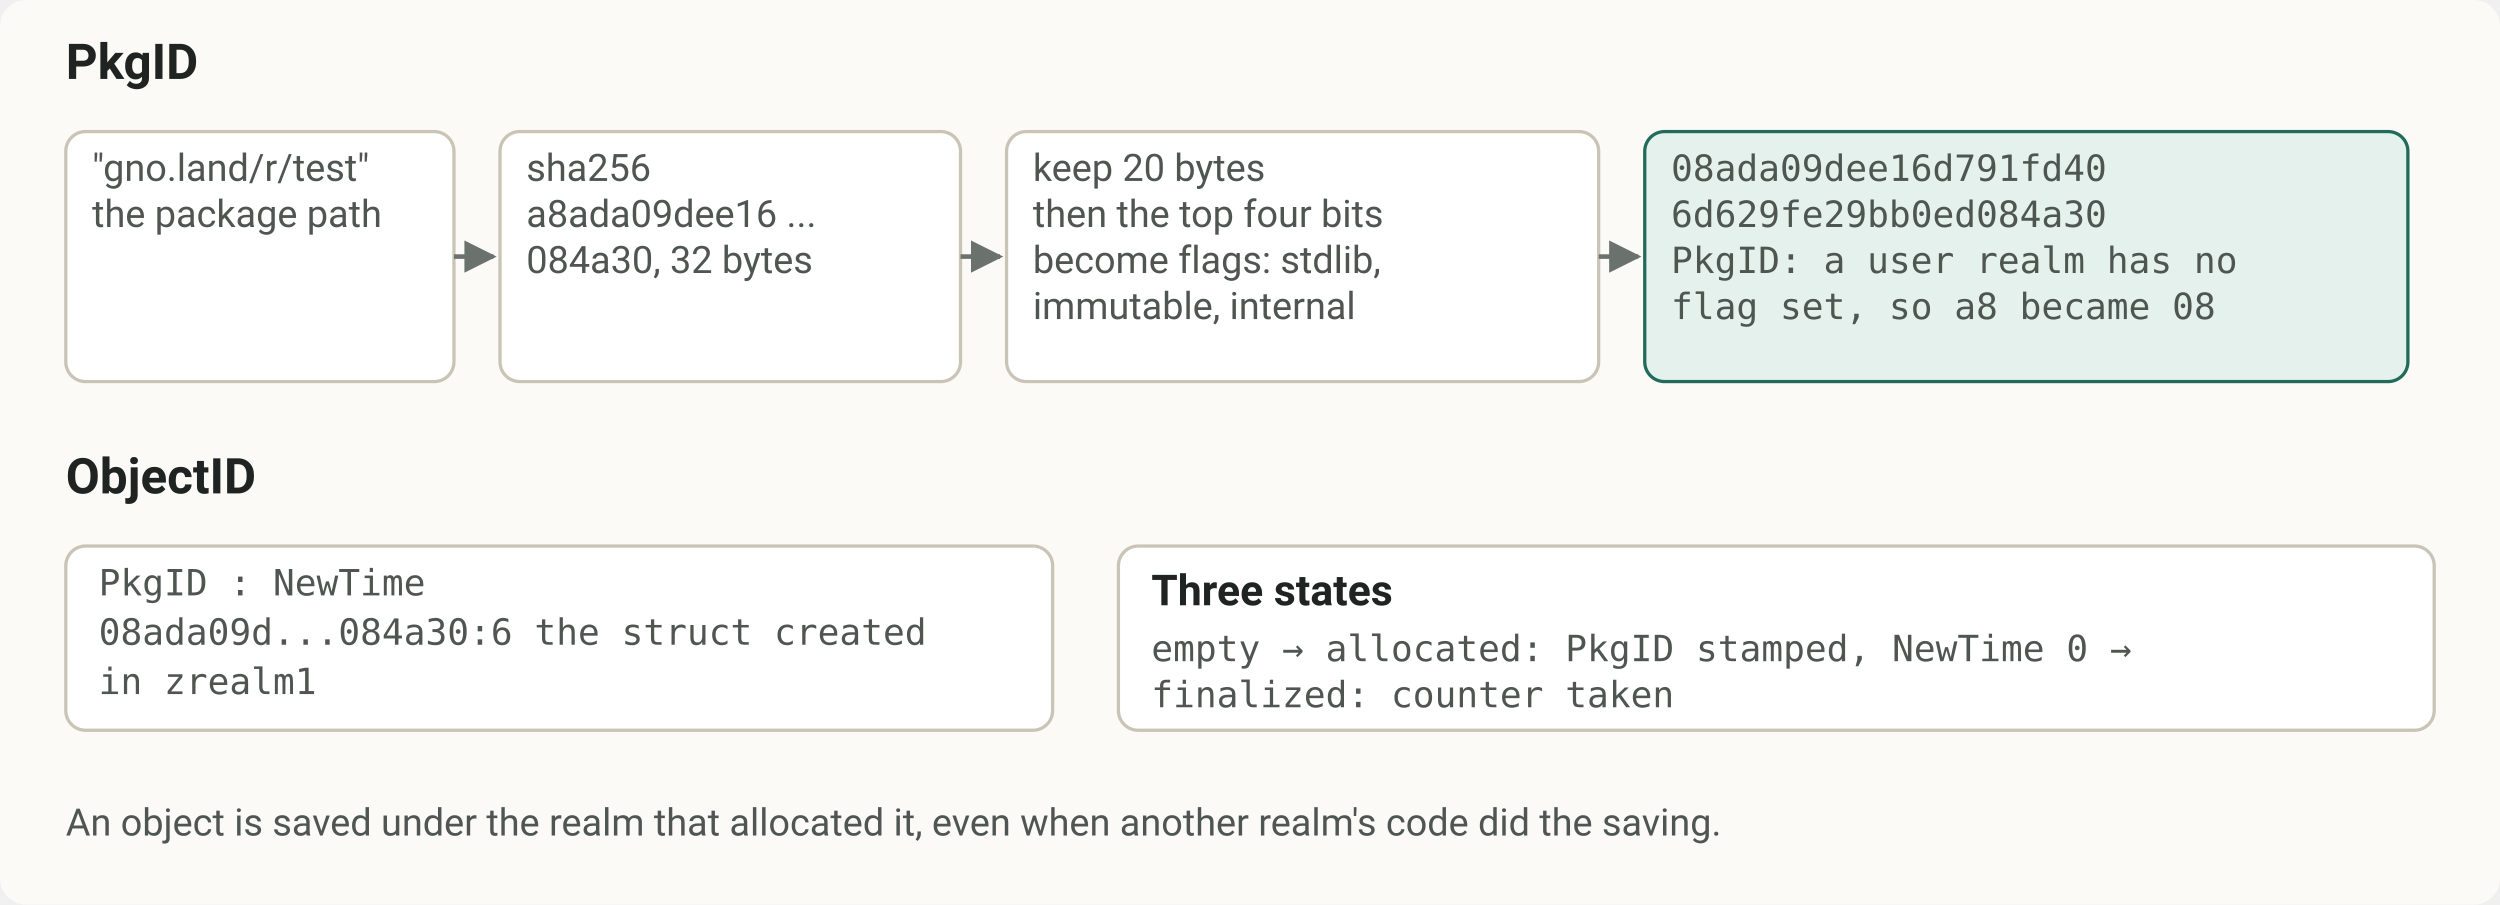
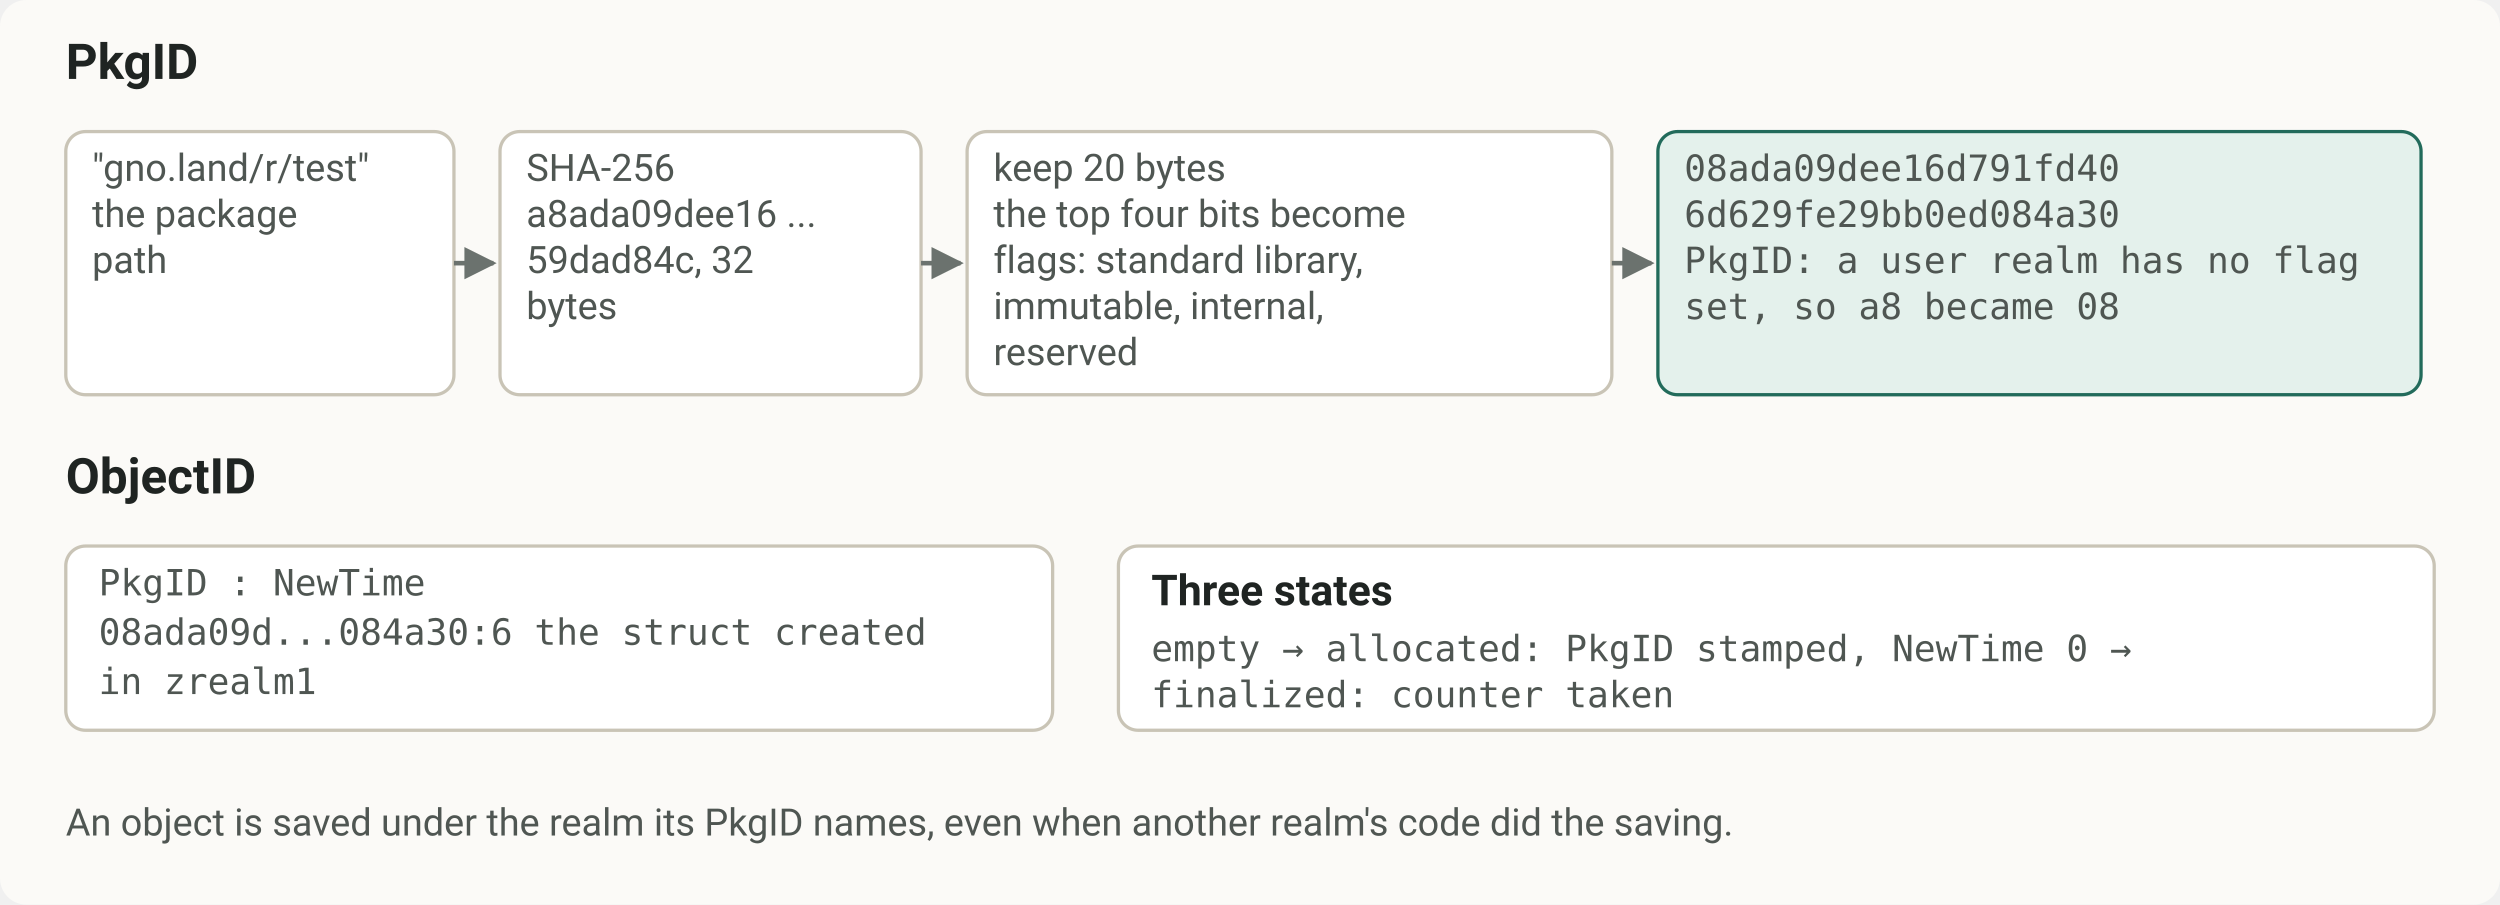
<svg xmlns="http://www.w3.org/2000/svg" xml:space="preserve" viewBox="0 0 760 275" width="760" height="275" font-family="ui-sans-serif, system-ui, sans-serif">
  <style>
.f-bg{fill:#fbfaf7}
.f-box{fill:#fff;stroke:#c9c4b6;stroke-width:1}
.f-box.acc{fill:#e4f1ec;stroke:#226b5b}
.f-box.warn{fill:#fbeaea;stroke:#b3423f}
.f-box.mut{fill:#f1efe9}
.f-box.dash{stroke-dasharray:4 3}
.f-t{font:13px ui-sans-serif,system-ui,-apple-system,"Segoe UI",Roboto,sans-serif;fill:#1f2422;white-space:pre}
.f-t.b{font-weight:700}
.f-t.h{font-size:15px;font-weight:700}
.f-t.s{font-size:11.5px;fill:#4f5652}
.f-t.acc{fill:#226b5b}
.f-t.warn{fill:#b3423f}
.f-m{font:12px ui-monospace,SFMono-Regular,Menlo,Consolas,monospace;fill:#1f2422;white-space:pre}
.f-m.b{font-weight:700}
.f-m.s{font-size:11px;fill:#4f5652}
.f-m.acc{fill:#226b5b}
.f-m.warn{fill:#b3423f}
.f-ar{stroke:#6b726e;stroke-width:1.4;fill:none;marker-end:url(#f-ah)}
.f-ar.acc{stroke:#226b5b;marker-end:url(#f-ah2)}
.f-ar.warn{stroke:#b3423f;marker-end:url(#f-ah3)}
.f-ar.thin{stroke-width:1;stroke:#b9b4a6}
.f-ar.dash{stroke-dasharray:4 3}
.f-ln{stroke:#c9c4b6;stroke-width:1;fill:none}
.f-hot{cursor:pointer}
</style>
  <defs>
    <marker id="f-ah" viewBox="0 0 10 10" refX="9" refY="5" markerWidth="7" markerHeight="7" orient="auto-start-reverse">
      <path d="M0 0L10 5L0 10z" fill="#6b726e" />
    </marker>
    <marker id="f-ah2" viewBox="0 0 10 10" refX="9" refY="5" markerWidth="7" markerHeight="7" orient="auto-start-reverse">
      <path d="M0 0L10 5L0 10z" fill="#226b5b" />
    </marker>
    <marker id="f-ah3" viewBox="0 0 10 10" refX="9" refY="5" markerWidth="7" markerHeight="7" orient="auto-start-reverse">
      <path d="M0 0L10 5L0 10z" fill="#b3423f" />
    </marker>
  </defs>
  <rect width="760" height="275" class="f-bg" rx="8" />
  <text x="20" y="24" class="f-t h">PkgID</text>
  <g class="f-hot " data-note="The path is the only input. The same path on any node yields the same id." tabindex="0">
-     <rect x="20" y="40" width="118" height="76" rx="6" class="f-box " />
+     <rect x="20" y="40" width="118" height="80" rx="6" class="f-box " />
    <text x="28" y="55" class="f-t s">"gno.land/r/test"</text>
-     <text x="28" y="69" class="f-t s">the package path</text>
+     <text x="28" y="69" class="f-t s">the package</text>
+     <text x="28" y="83" class="f-t s">path</text>
  </g>
-   <path d="M138 78L150 78" class="f-ar " />
-   <g class="f-hot " data-note="Measured: sha256 of the path starts with a8ad. The id in the zrealm1 trace starts with 08ad." tabindex="0">
-     <rect x="152" y="40" width="140" height="76" rx="6" class="f-box " />
-     <text x="160" y="55" class="f-t s">sha256</text>
+   <path d="M138 80L150 80" class="f-ar " />
+   <g class="f-hot " data-note="Measured: the SHA-256 of the path starts with a8ad. The id in the zrealm1 trace starts with 08ad." tabindex="0">
+     <rect x="152" y="40" width="128" height="80" rx="6" class="f-box " />
+     <text x="160" y="55" class="f-t s">SHA-256</text>
    <text x="160" y="69" class="f-t s">a8ada09dee16 ...</text>
-     <text x="160" y="83" class="f-t s">084a30, 32 bytes</text>
+     <text x="160" y="83" class="f-t s">59dad84c, 32</text>
+     <text x="160" y="97" class="f-t s">bytes</text>
  </g>
-   <path d="M292 78L304 78" class="f-ar " />
-   <g class="f-hot " data-note="Immutable covers standard library and pure packages, whose objects are never reference-counted from other realms." tabindex="0">
-     <rect x="306" y="40" width="180" height="76" rx="6" class="f-box " />
-     <text x="314" y="55" class="f-t s">keep 20 bytes</text>
-     <text x="314" y="69" class="f-t s">then the top four bits</text>
-     <text x="314" y="83" class="f-t s">become flags: stdlib,</text>
-     <text x="314" y="97" class="f-t s">immutable, internal</text>
+   <path d="M280 80L292 80" class="f-ar " />
+   <g class="f-hot " data-note="Immutable covers the standard library, pure packages, _test overlays and .uverse; their objects are not counted from other packages." tabindex="0">
+     <rect x="294" y="40" width="196" height="80" rx="6" class="f-box " />
+     <text x="302" y="55" class="f-t s">keep 20 bytes</text>
+     <text x="302" y="69" class="f-t s">the top four bits become</text>
+     <text x="302" y="83" class="f-t s">flags: standard library,</text>
+     <text x="302" y="97" class="f-t s">immutable, internal,</text>
+     <text x="302" y="111" class="f-t s">reserved</text>
  </g>
-   <path d="M486 78L498 78" class="f-ar " />
+   <path d="M490 80L502 80" class="f-ar " />
  <g class="f-hot " data-note="The id in the zrealm1 filetest trace, produced by the same path." tabindex="0">
-     <rect x="500" y="40" width="232" height="76" rx="6" class="f-box acc" />
-     <text x="508" y="55" class="f-m s">08ada09dee16d791fd40</text>
-     <text x="508" y="69" class="f-m s">6d629fe29bb0ed084a30</text>
-     <text x="508" y="83" class="f-m s">PkgID: a user realm has no</text>
-     <text x="508" y="97" class="f-m s">flag set, so a8 became 08</text>
+     <rect x="504" y="40" width="232" height="80" rx="6" class="f-box acc" />
+     <text x="512" y="55" class="f-m s">08ada09dee16d791fd40</text>
+     <text x="512" y="69" class="f-m s">6d629fe29bb0ed084a30</text>
+     <text x="512" y="83" class="f-m s">PkgID: a user realm has no flag</text>
+     <text x="512" y="97" class="f-m s">set, so a8 became 08</text>
  </g>
  <text x="20" y="150" class="f-t h">ObjectID</text>
  <g class="f-hot " data-note="NewTime is a per-realm counter. The package value itself is always :1." tabindex="0">
    <rect x="20" y="166" width="300" height="56" rx="6" class="f-box " />
    <text x="30" y="181" class="f-m s">PkgID : NewTime</text>
    <text x="30" y="196" class="f-m s">08ada09d...084a30:6 the struct created</text>
    <text x="30" y="211" class="f-m s">in zrealm1</text>
  </g>
-   <g class="f-hot " data-note="The allocator stamps the creating realm as soon as it sees the object. Only finalization takes a counter value, and only a finalized object is real." tabindex="0">
+   <g class="f-hot " data-note="The allocator stamps a PkgID while building the object: the realm that declared its type, or else the active realm. Only finalization takes a counter value, and only a finalized object is real." tabindex="0">
    <rect x="340" y="166" width="400" height="56" rx="6" class="f-box " />
    <text x="350" y="184" class="f-t b">Three states</text>
    <text x="350" y="201" class="f-m s">empty → allocated: PkgID stamped, NewTime 0 →</text>
    <text x="350" y="215" class="f-m s">finalized: counter taken</text>
  </g>
-   <text x="20" y="254" class="f-t s">An object is saved under the realm that allocated it, even when another realm's code did the saving.</text>
+   <text x="20" y="254" class="f-t s">An object is saved under the realm its PkgID names, even when another realm's code did the saving.</text>
</svg>
